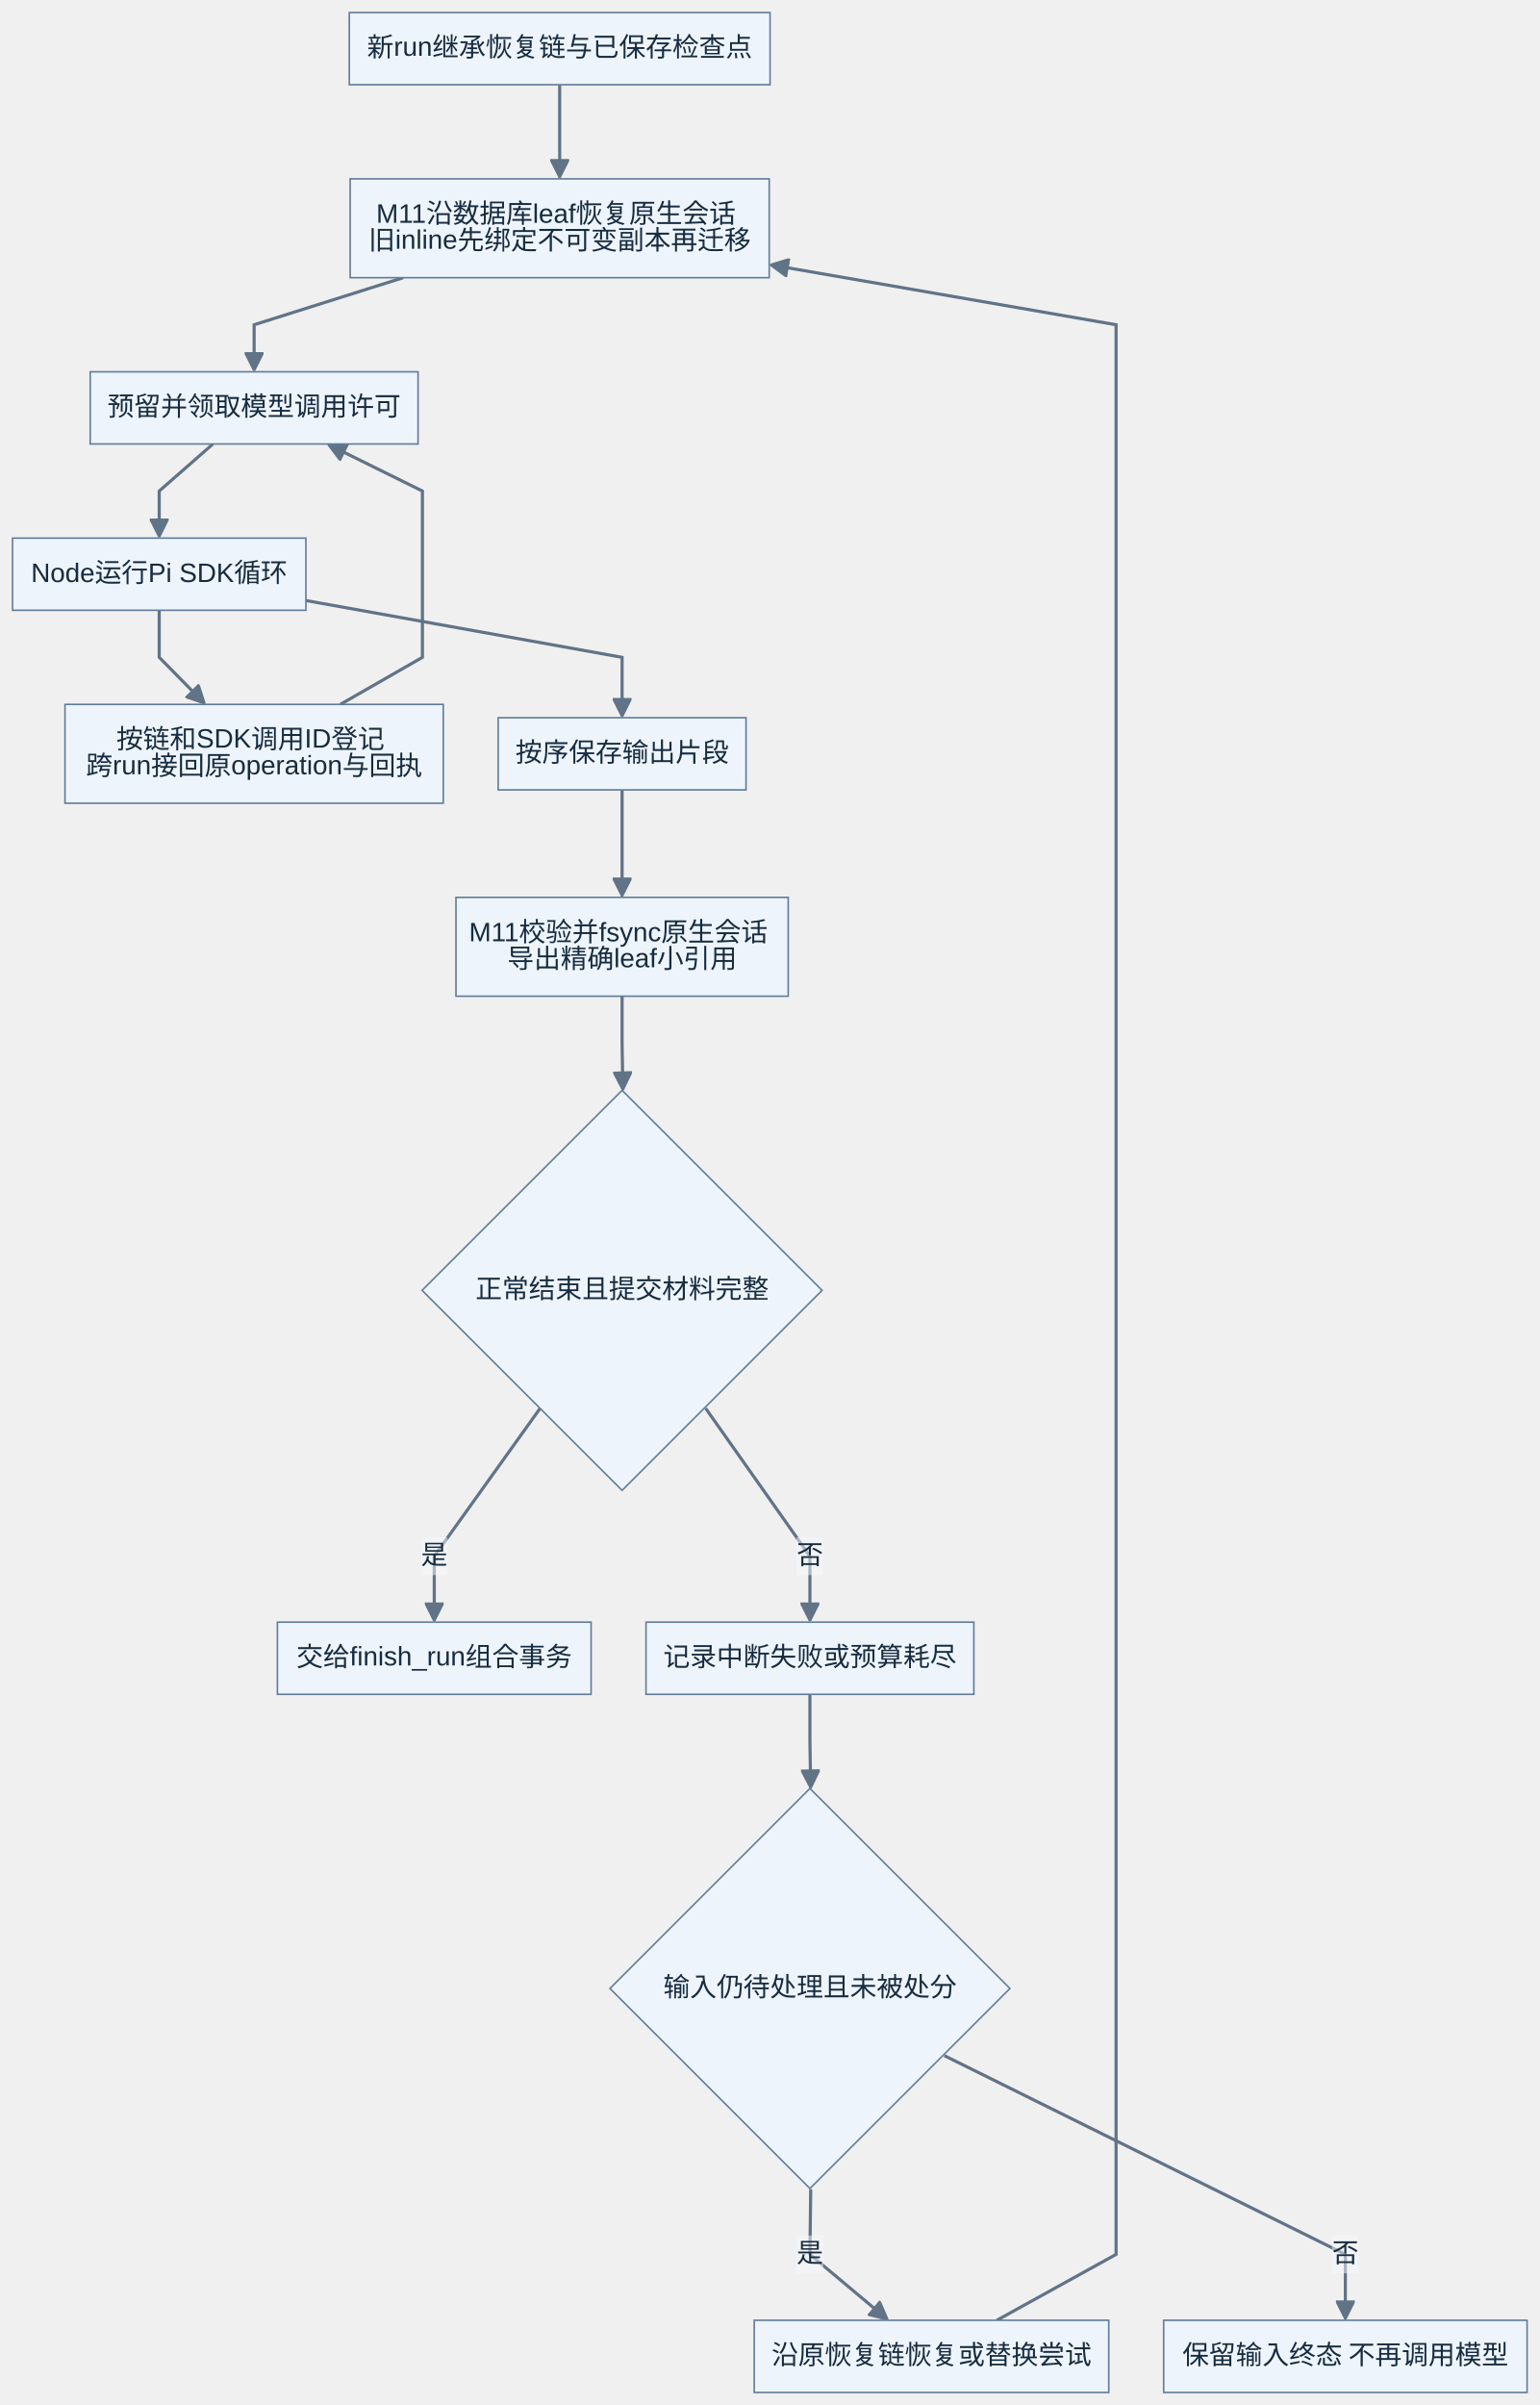
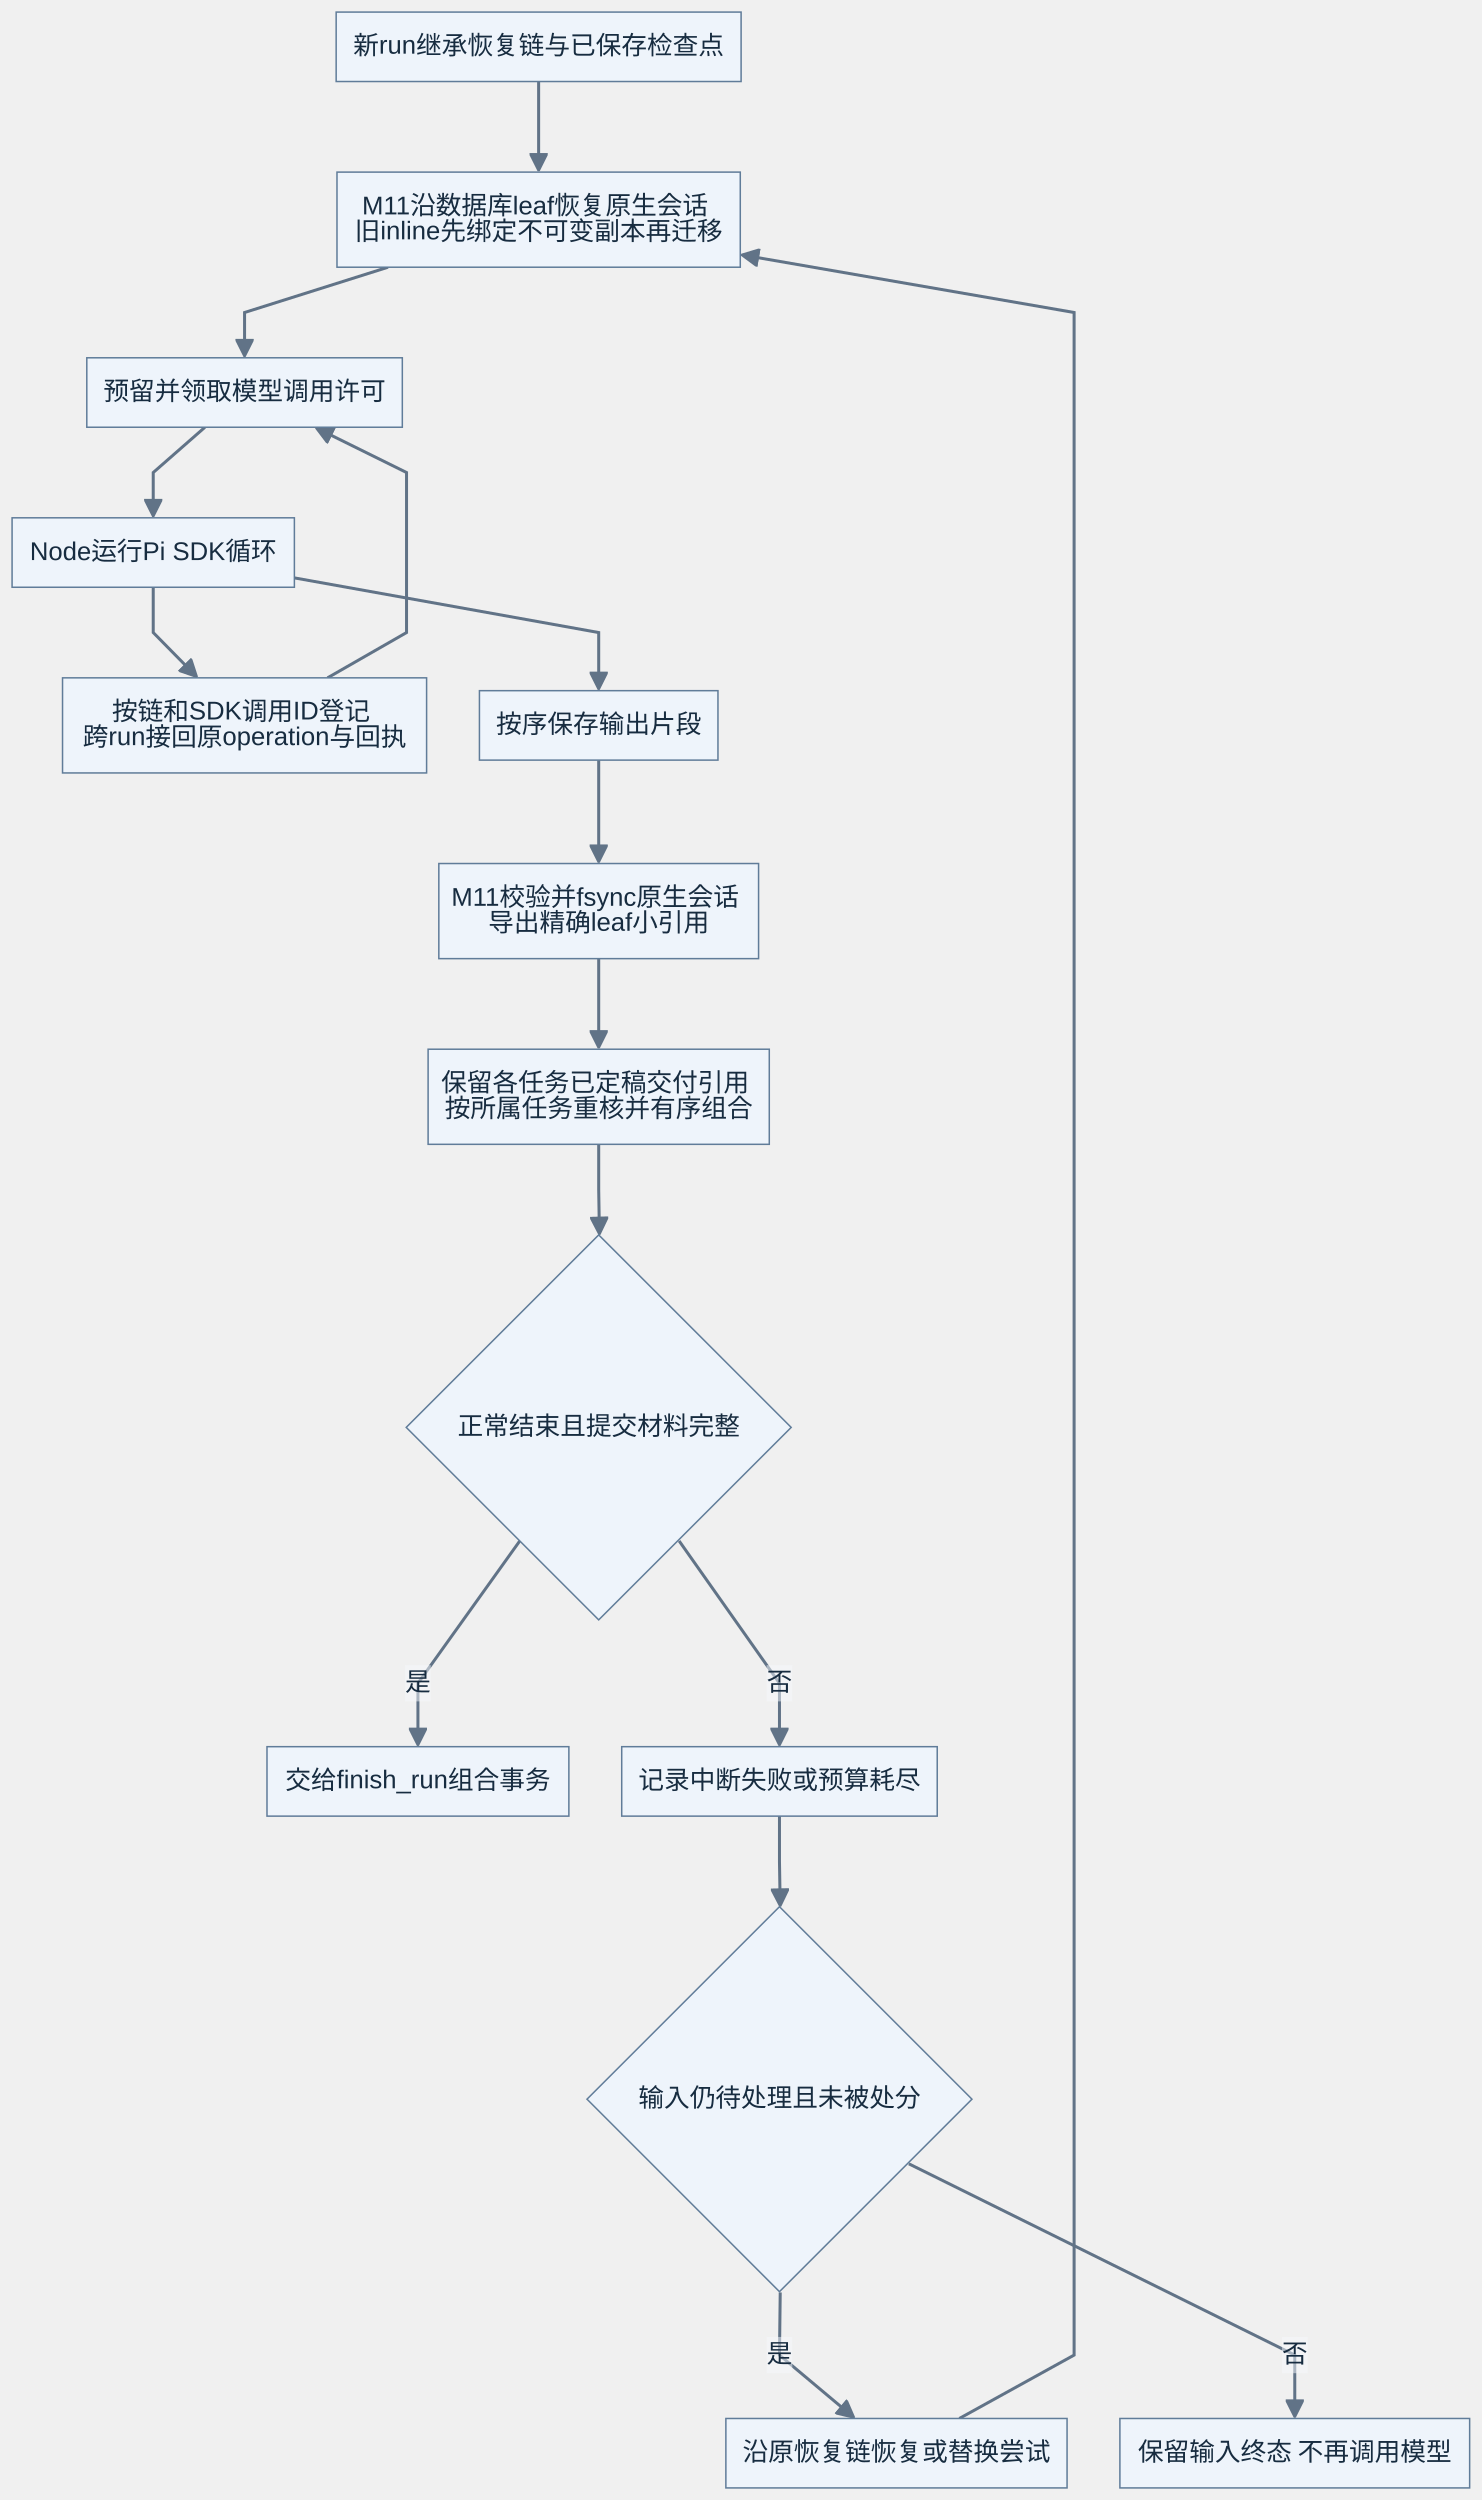
- <svg xmlns="http://www.w3.org/2000/svg" aria-roledescription="flowchart-v2" role="graphics-document document" viewBox="-8 -8 981.492 1533" height="1533" width="981.492" id="diagramF08">
+ <svg xmlns="http://www.w3.org/2000/svg" aria-roledescription="flowchart-v2" role="graphics-document document" viewBox="-8 -8 981.492 1656" height="1656" width="981.492" id="diagramF08">
  <style>#diagramF08{font-family:PingFang SC,Microsoft YaHei,Arial,sans-serif;font-size:17px;fill:#172c40;}#diagramF08 .error-icon{fill:#ffffff;}#diagramF08 .error-text{fill:#000000;stroke:#000000;}#diagramF08 .edge-thickness-normal{stroke-width:2px;}#diagramF08 .edge-thickness-thick{stroke-width:3.5px;}#diagramF08 .edge-pattern-solid{stroke-dasharray:0;}#diagramF08 .edge-pattern-dashed{stroke-dasharray:3;}#diagramF08 .edge-pattern-dotted{stroke-dasharray:2;}#diagramF08 .marker{fill:#617387;stroke:#617387;}#diagramF08 .marker.cross{stroke:#617387;}#diagramF08 svg{font-family:PingFang SC,Microsoft YaHei,Arial,sans-serif;font-size:17px;}#diagramF08 .label{font-family:PingFang SC,Microsoft YaHei,Arial,sans-serif;color:#172c40;}#diagramF08 .cluster-label text{fill:#000000;}#diagramF08 .cluster-label span,#diagramF08 p{color:#000000;}#diagramF08 .label text,#diagramF08 span,#diagramF08 p{fill:#172c40;color:#172c40;}#diagramF08 .node rect,#diagramF08 .node circle,#diagramF08 .node ellipse,#diagramF08 .node polygon,#diagramF08 .node path{fill:#eef4fb;stroke:#607c99;stroke-width:1px;}#diagramF08 .flowchart-label text{text-anchor:middle;}#diagramF08 .node .katex path{fill:#000;stroke:#000;stroke-width:1px;}#diagramF08 .node .label{text-align:center;}#diagramF08 .node.clickable{cursor:pointer;}#diagramF08 .arrowheadPath{fill:#0b0b0b;}#diagramF08 .edgePath .path{stroke:#617387;stroke-width:2.0px;}#diagramF08 .flowchart-link{stroke:#617387;fill:none;}#diagramF08 .edgeLabel{background-color:#f5f8fb;text-align:center;}#diagramF08 .edgeLabel rect{opacity:0.5;background-color:#f5f8fb;fill:#f5f8fb;}#diagramF08 .labelBkg{background-color:rgba(245, 248, 251, 0.5);}#diagramF08 .cluster rect{fill:#f7f9fc;stroke:#bccbd9;stroke-width:1px;}#diagramF08 .cluster text{fill:#000000;}#diagramF08 .cluster span,#diagramF08 p{color:#000000;}#diagramF08 div.mermaidTooltip{position:absolute;text-align:center;max-width:200px;padding:2px;font-family:PingFang SC,Microsoft YaHei,Arial,sans-serif;font-size:12px;background:#ffffff;border:1px solid hsl(0, 0%, 90%);border-radius:2px;pointer-events:none;z-index:100;}#diagramF08 .flowchartTitleText{text-anchor:middle;font-size:18px;fill:#172c40;}#diagramF08 :root{--mermaid-font-family:PingFang SC,Microsoft YaHei,Arial,sans-serif;}</style>
  <g>
    <marker orient="auto" markerHeight="12" markerWidth="12" markerUnits="userSpaceOnUse" refY="5" refX="6" viewBox="0 0 10 10" class="marker flowchart" id="diagramF08_flowchart-pointEnd">
      <path style="stroke-width: 1; stroke-dasharray: 1, 0;" class="arrowMarkerPath" d="M 0 0 L 10 5 L 0 10 z" />
    </marker>
    <marker orient="auto" markerHeight="12" markerWidth="12" markerUnits="userSpaceOnUse" refY="5" refX="4.5" viewBox="0 0 10 10" class="marker flowchart" id="diagramF08_flowchart-pointStart">
      <path style="stroke-width: 1; stroke-dasharray: 1, 0;" class="arrowMarkerPath" d="M 0 5 L 10 10 L 10 0 z" />
    </marker>
    <marker orient="auto" markerHeight="11" markerWidth="11" markerUnits="userSpaceOnUse" refY="5" refX="11" viewBox="0 0 10 10" class="marker flowchart" id="diagramF08_flowchart-circleEnd">
      <circle style="stroke-width: 1; stroke-dasharray: 1, 0;" class="arrowMarkerPath" r="5" cy="5" cx="5" />
    </marker>
    <marker orient="auto" markerHeight="11" markerWidth="11" markerUnits="userSpaceOnUse" refY="5" refX="-1" viewBox="0 0 10 10" class="marker flowchart" id="diagramF08_flowchart-circleStart">
      <circle style="stroke-width: 1; stroke-dasharray: 1, 0;" class="arrowMarkerPath" r="5" cy="5" cx="5" />
    </marker>
    <marker orient="auto" markerHeight="11" markerWidth="11" markerUnits="userSpaceOnUse" refY="5.2" refX="12" viewBox="0 0 11 11" class="marker cross flowchart" id="diagramF08_flowchart-crossEnd">
      <path style="stroke-width: 2; stroke-dasharray: 1, 0;" class="arrowMarkerPath" d="M 1,1 l 9,9 M 10,1 l -9,9" />
    </marker>
    <marker orient="auto" markerHeight="11" markerWidth="11" markerUnits="userSpaceOnUse" refY="5.2" refX="-1" viewBox="0 0 11 11" class="marker cross flowchart" id="diagramF08_flowchart-crossStart">
      <path style="stroke-width: 2; stroke-dasharray: 1, 0;" class="arrowMarkerPath" d="M 1,1 l 9,9 M 10,1 l -9,9" />
    </marker>
    <g class="root">
      <g class="clusters" />
      <g class="edgePaths">
        <path marker-end="url(#diagramF08_flowchart-pointEnd)" style="fill:none;" class="edge-thickness-normal edge-pattern-solid flowchart-link LS-A LE-Restore" id="L-A-Restore-0" d="M348.789,46L348.789,76L348.789,100.7" />
        <path marker-end="url(#diagramF08_flowchart-pointEnd)" style="fill:none;" class="edge-thickness-normal edge-pattern-solid flowchart-link LS-Restore LE-B" id="L-Restore-B-0" d="M249.019,169L154,199L154,223.7" />
        <path marker-end="url(#diagramF08_flowchart-pointEnd)" style="fill:none;" class="edge-thickness-normal edge-pattern-solid flowchart-link LS-B LE-C" id="L-B-C-0" d="M127.745,275L93.5,305L93.5,329.7" />
        <path marker-end="url(#diagramF08_flowchart-pointEnd)" style="fill:none;" class="edge-thickness-normal edge-pattern-solid flowchart-link LS-C LE-D" id="L-C-D-0" d="M93.5,381L93.5,411L119.295,437.222" />
        <path marker-end="url(#diagramF08_flowchart-pointEnd)" style="fill:none;" class="edge-thickness-normal edge-pattern-solid flowchart-link LS-D LE-B" id="L-D-B-0" d="M208.953,441L261.289,411L261.289,358L261.289,305L205.311,277.347" />
        <path marker-end="url(#diagramF08_flowchart-pointEnd)" style="fill:none;" class="edge-thickness-normal edge-pattern-solid flowchart-link LS-C LE-E" id="L-C-E-0" d="M187,374.794L388.578,411L388.578,444.2" />
        <path marker-end="url(#diagramF08_flowchart-pointEnd)" style="fill:none;" class="edge-thickness-normal edge-pattern-solid flowchart-link LS-E LE-Sync" id="L-E-Sync-0" d="M388.578,495.5L388.578,534L388.578,558.7" />
-         <path marker-end="url(#diagramF08_flowchart-pointEnd)" style="fill:none;" class="edge-thickness-normal edge-pattern-solid flowchart-link LS-Sync LE-F" id="L-Sync-F-0" d="M388.578,627L388.578,657L388.991,682.201" />
-         <path marker-end="url(#diagramF08_flowchart-pointEnd)" style="fill:none;" class="edge-thickness-normal edge-pattern-solid flowchart-link LS-F LE-G" id="L-F-G-0" d="M336.295,889.717L268.836,984L268.836,1020.7" />
-         <path marker-end="url(#diagramF08_flowchart-pointEnd)" style="fill:none;" class="edge-thickness-normal edge-pattern-solid flowchart-link LS-F LE-H" id="L-F-H-0" d="M441.861,889.717L508.32,984L508.32,1020.7" />
-         <path marker-end="url(#diagramF08_flowchart-pointEnd)" style="fill:none;" class="edge-thickness-normal edge-pattern-solid flowchart-link LS-H LE-I" id="L-H-I-0" d="M508.32,1072L508.32,1102L508.733,1127.201" />
-         <path marker-end="url(#diagramF08_flowchart-pointEnd)" style="fill:none;" class="edge-thickness-normal edge-pattern-solid flowchart-link LS-I LE-Retry" id="L-I-Retry-0" d="M508.82,1387.5L508.32,1429L554.336,1467.594" />
-         <path marker-end="url(#diagramF08_flowchart-pointEnd)" style="fill:none;" class="edge-thickness-normal edge-pattern-solid flowchart-link LS-I LE-Stop" id="L-I-Stop-0" d="M594.015,1302.306L849.656,1429L849.656,1465.7" />
-         <path marker-end="url(#diagramF08_flowchart-pointEnd)" style="fill:none;" class="edge-thickness-normal edge-pattern-solid flowchart-link LS-Retry LE-Restore" id="L-Retry-Restore-0" d="M627.457,1471L703.488,1429L703.488,1259.5L703.488,1102L703.488,1049L703.488,984L703.488,814.5L703.488,657L703.488,595.5L703.488,534L703.488,472.5L703.488,411L703.488,358L703.488,305L703.488,252L703.488,199L487.581,161.565" />
+         <path marker-end="url(#diagramF08_flowchart-pointEnd)" style="fill:none;" class="edge-thickness-normal edge-pattern-solid flowchart-link LS-Sync LE-Parts" id="L-Sync-Parts-0" d="M388.578,627L388.578,657L388.578,681.7" />
+         <path marker-end="url(#diagramF08_flowchart-pointEnd)" style="fill:none;" class="edge-thickness-normal edge-pattern-solid flowchart-link LS-Parts LE-F" id="L-Parts-F-0" d="M388.578,750L388.578,780L388.991,805.201" />
+         <path marker-end="url(#diagramF08_flowchart-pointEnd)" style="fill:none;" class="edge-thickness-normal edge-pattern-solid flowchart-link LS-F LE-G" id="L-F-G-0" d="M336.295,1012.717L268.836,1107L268.836,1143.7" />
+         <path marker-end="url(#diagramF08_flowchart-pointEnd)" style="fill:none;" class="edge-thickness-normal edge-pattern-solid flowchart-link LS-F LE-H" id="L-F-H-0" d="M441.861,1012.717L508.32,1107L508.32,1143.7" />
+         <path marker-end="url(#diagramF08_flowchart-pointEnd)" style="fill:none;" class="edge-thickness-normal edge-pattern-solid flowchart-link LS-H LE-I" id="L-H-I-0" d="M508.32,1195L508.32,1225L508.733,1250.201" />
+         <path marker-end="url(#diagramF08_flowchart-pointEnd)" style="fill:none;" class="edge-thickness-normal edge-pattern-solid flowchart-link LS-I LE-Retry" id="L-I-Retry-0" d="M508.82,1510.5L508.32,1552L554.336,1590.594" />
+         <path marker-end="url(#diagramF08_flowchart-pointEnd)" style="fill:none;" class="edge-thickness-normal edge-pattern-solid flowchart-link LS-I LE-Stop" id="L-I-Stop-0" d="M594.015,1425.306L849.656,1552L849.656,1588.7" />
+         <path marker-end="url(#diagramF08_flowchart-pointEnd)" style="fill:none;" class="edge-thickness-normal edge-pattern-solid flowchart-link LS-Retry LE-Restore" id="L-Retry-Restore-0" d="M627.457,1594L703.488,1552L703.488,1382.5L703.488,1225L703.488,1172L703.488,1107L703.488,937.5L703.488,780L703.488,718.5L703.488,657L703.488,595.5L703.488,534L703.488,472.5L703.488,411L703.488,358L703.488,305L703.488,252L703.488,199L487.581,161.565" />
      </g>
      <g class="edgeLabels">
        <g class="edgeLabel">
          <g transform="translate(0, 0)" class="label">
            <rect height="0" width="0" ry="0" rx="0" />
            <text style="">
              <tspan class="row" x="0" dy="1em" xml:space="preserve" />
            </text>
          </g>
        </g>
        <g class="edgeLabel">
          <g transform="translate(0, 0)" class="label">
            <rect height="0" width="0" ry="0" rx="0" />
            <text style="">
              <tspan class="row" x="0" dy="1em" xml:space="preserve" />
            </text>
          </g>
        </g>
        <g class="edgeLabel">
          <g transform="translate(0, 0)" class="label">
            <rect height="0" width="0" ry="0" rx="0" />
            <text style="">
              <tspan class="row" x="0" dy="1em" xml:space="preserve" />
            </text>
          </g>
        </g>
        <g class="edgeLabel">
          <g transform="translate(0, 0)" class="label">
            <rect height="0" width="0" ry="0" rx="0" />
            <text style="">
              <tspan class="row" x="0" dy="1em" xml:space="preserve" />
            </text>
          </g>
        </g>
        <g class="edgeLabel">
          <g transform="translate(0, 0)" class="label">
            <rect height="0" width="0" ry="0" rx="0" />
            <text style="">
              <tspan class="row" x="0" dy="1em" xml:space="preserve" />
            </text>
          </g>
        </g>
        <g class="edgeLabel">
          <g transform="translate(0, 0)" class="label">
            <rect height="0" width="0" ry="0" rx="0" />
            <text style="">
              <tspan class="row" x="0" dy="1em" xml:space="preserve" />
            </text>
          </g>
        </g>
        <g class="edgeLabel">
          <g transform="translate(0, 0)" class="label">
            <rect height="0" width="0" ry="0" rx="0" />
            <text style="">
              <tspan class="row" x="0" dy="1em" xml:space="preserve" />
            </text>
          </g>
        </g>
        <g class="edgeLabel">
          <g transform="translate(0, 0)" class="label">
            <rect height="0" width="0" ry="0" rx="0" />
            <text style="">
              <tspan class="row" x="0" dy="1em" xml:space="preserve" />
            </text>
          </g>
        </g>
-         <g transform="translate(268.8359, 984)" class="edgeLabel">
+         <g class="edgeLabel">
+           <g transform="translate(0, 0)" class="label">
+             <rect height="0" width="0" ry="0" rx="0" />
+             <text style="">
+               <tspan class="row" x="0" dy="1em" xml:space="preserve" />
+             </text>
+           </g>
+         </g>
+         <g transform="translate(268.8359, 1107)" class="edgeLabel">
          <g transform="translate(-8.5, -12)" class="label">
            <rect height="24" width="17" ry="0" rx="0" />
            <text style="">
              <tspan class="row" x="0" dy="1em" xml:space="preserve">是</tspan>
            </text>
          </g>
        </g>
-         <g transform="translate(508.3203, 984)" class="edgeLabel">
+         <g transform="translate(508.3203, 1107)" class="edgeLabel">
          <g transform="translate(-8.5, -12)" class="label">
            <rect height="24" width="17" ry="0" rx="0" />
            <text style="">
              <tspan class="row" x="0" dy="1em" xml:space="preserve">否</tspan>
            </text>
          </g>
        </g>
        <g class="edgeLabel">
          <g transform="translate(0, 0)" class="label">
            <rect height="0" width="0" ry="0" rx="0" />
            <text style="">
              <tspan class="row" x="0" dy="1em" xml:space="preserve" />
            </text>
          </g>
        </g>
-         <g transform="translate(508.3203, 1429)" class="edgeLabel">
+         <g transform="translate(508.3203, 1552)" class="edgeLabel">
          <g transform="translate(-8.5, -12)" class="label">
            <rect height="24" width="17" ry="0" rx="0" />
            <text style="">
              <tspan class="row" x="0" dy="1em" xml:space="preserve">是</tspan>
            </text>
          </g>
        </g>
-         <g transform="translate(849.6562, 1429)" class="edgeLabel">
+         <g transform="translate(849.6562, 1552)" class="edgeLabel">
          <g transform="translate(-8.5, -12)" class="label">
            <rect height="24" width="17" ry="0" rx="0" />
            <text style="">
              <tspan class="row" x="0" dy="1em" xml:space="preserve">否</tspan>
            </text>
          </g>
        </g>
        <g class="edgeLabel">
          <g transform="translate(0, 0)" class="label">
            <rect height="0" width="0" ry="0" rx="0" />
            <text style="">
              <tspan class="row" x="0" dy="1em" xml:space="preserve" />
            </text>
          </g>
        </g>
      </g>
      <g class="nodes">
-         <g transform="translate(348.7891, 23)" data-id="A" data-node="true" id="flowchart-A-354" class="node default default flowchart-label">
+         <g transform="translate(348.7891, 23)" data-id="A" data-node="true" id="flowchart-A-365" class="node default default flowchart-label">
          <rect height="46" width="268.234" y="-23" x="-134.117" ry="0" rx="0" style="" class="basic label-container" />
          <g transform="translate(0, -12)" style="" class="label">
            <rect />
            <text style="">
              <tspan class="row" x="0" dy="1em" xml:space="preserve">新run继承恢复链与已保存检查点</tspan>
            </text>
          </g>
        </g>
-         <g transform="translate(348.7891, 137.5)" data-id="Restore" data-node="true" id="flowchart-Restore-355" class="node default default flowchart-label">
+         <g transform="translate(348.7891, 137.5)" data-id="Restore" data-node="true" id="flowchart-Restore-366" class="node default default flowchart-label">
          <rect height="63" width="267.141" y="-31.5" x="-133.57" ry="0" rx="0" style="" class="basic label-container" />
          <g transform="translate(0, -20.5)" style="" class="label">
            <rect />
            <text style="">
              <tspan class="row" x="0" dy="1em" xml:space="preserve">M11沿数据库leaf恢复原生会话</tspan>
              <tspan class="row" x="0" dy="1em" xml:space="preserve">旧inline先绑定不可变副本再迁移</tspan>
            </text>
          </g>
        </g>
-         <g transform="translate(154, 252)" data-id="B" data-node="true" id="flowchart-B-357" class="node default default flowchart-label">
+         <g transform="translate(154, 252)" data-id="B" data-node="true" id="flowchart-B-368" class="node default default flowchart-label">
          <rect height="46" width="209" y="-23" x="-104.5" ry="0" rx="0" style="" class="basic label-container" />
          <g transform="translate(0, -12)" style="" class="label">
            <rect />
            <text style="">
              <tspan class="row" x="0" dy="1em" xml:space="preserve">预留并领取模型调用许可</tspan>
            </text>
          </g>
        </g>
-         <g transform="translate(93.5, 358)" data-id="C" data-node="true" id="flowchart-C-359" class="node default default flowchart-label">
+         <g transform="translate(93.5, 358)" data-id="C" data-node="true" id="flowchart-C-370" class="node default default flowchart-label">
          <rect height="46" width="187" y="-23" x="-93.5" ry="0" rx="0" style="" class="basic label-container" />
          <g transform="translate(0, -12)" style="" class="label">
            <rect />
            <text style="">
              <tspan class="row" x="0" dy="1em" xml:space="preserve">Node运行Pi SDK循环</tspan>
            </text>
          </g>
        </g>
-         <g transform="translate(154, 472.5)" data-id="D" data-node="true" id="flowchart-D-361" class="node default default flowchart-label">
+         <g transform="translate(154, 472.5)" data-id="D" data-node="true" id="flowchart-D-372" class="node default default flowchart-label">
          <rect height="63" width="241.156" y="-31.5" x="-120.578" ry="0" rx="0" style="" class="basic label-container" />
          <g transform="translate(0, -20.5)" style="" class="label">
            <rect />
            <text style="">
              <tspan class="row" x="0" dy="1em" xml:space="preserve">按链和SDK调用ID登记</tspan>
              <tspan class="row" x="0" dy="1em" xml:space="preserve">跨run接回原operation与回执</tspan>
            </text>
          </g>
        </g>
-         <g transform="translate(388.5781, 472.5)" data-id="E" data-node="true" id="flowchart-E-365" class="node default default flowchart-label">
+         <g transform="translate(388.5781, 472.5)" data-id="E" data-node="true" id="flowchart-E-376" class="node default default flowchart-label">
          <rect height="46" width="158" y="-23" x="-79" ry="0" rx="0" style="" class="basic label-container" />
          <g transform="translate(0, -12)" style="" class="label">
            <rect />
            <text style="">
              <tspan class="row" x="0" dy="1em" xml:space="preserve">按序保存输出片段</tspan>
            </text>
          </g>
        </g>
-         <g transform="translate(388.5781, 595.5)" data-id="Sync" data-node="true" id="flowchart-Sync-367" class="node default default flowchart-label">
+         <g transform="translate(388.5781, 595.5)" data-id="Sync" data-node="true" id="flowchart-Sync-378" class="node default default flowchart-label">
          <rect height="63" width="211.797" y="-31.5" x="-105.898" ry="0" rx="0" style="" class="basic label-container" />
          <g transform="translate(0, -20.5)" style="" class="label">
            <rect />
            <text style="">
              <tspan class="row" x="0" dy="1em" xml:space="preserve">M11校验并fsync原生会话</tspan>
              <tspan class="row" x="0" dy="1em" xml:space="preserve">导出精确leaf小引用</tspan>
            </text>
          </g>
        </g>
-         <g transform="translate(388.5781, 814.5)" data-id="F" data-node="true" id="flowchart-F-369" class="node default default flowchart-label">
+         <g transform="translate(388.5781, 718.5)" data-id="Parts" data-node="true" id="flowchart-Parts-380" class="node default default flowchart-label">
+           <rect height="63" width="226" y="-31.5" x="-113" ry="0" rx="0" style="" class="basic label-container" />
+           <g transform="translate(0, -20.5)" style="" class="label">
+             <rect />
+             <text style="">
+               <tspan class="row" x="0" dy="1em" xml:space="preserve">保留各任务已定稿交付引用</tspan>
+               <tspan class="row" x="0" dy="1em" xml:space="preserve">按所属任务重核并有序组合</tspan>
+             </text>
+           </g>
+         </g>
+         <g transform="translate(388.5781, 937.5)" data-id="F" data-node="true" id="flowchart-F-382" class="node default default flowchart-label">
          <polygon style="" transform="translate(-127.5,127.5)" class="label-container" points="127.5,0 255,-127.5 127.5,-255 0,-127.5" />
          <g transform="translate(0, -12)" style="" class="label">
            <rect />
            <text style="">
              <tspan class="row" x="0" dy="1em" xml:space="preserve">正常结束且提交材料完整</tspan>
            </text>
          </g>
        </g>
-         <g transform="translate(268.8359, 1049)" data-id="G" data-node="true" id="flowchart-G-371" class="node default default flowchart-label">
+         <g transform="translate(268.8359, 1172)" data-id="G" data-node="true" id="flowchart-G-384" class="node default default flowchart-label">
          <rect height="46" width="199.969" y="-23" x="-99.984" ry="0" rx="0" style="" class="basic label-container" />
          <g transform="translate(0, -12)" style="" class="label">
            <rect />
            <text style="">
              <tspan class="row" x="0" dy="1em" xml:space="preserve">交给finish_run组合事务</tspan>
            </text>
          </g>
        </g>
-         <g transform="translate(508.3203, 1049)" data-id="H" data-node="true" id="flowchart-H-373" class="node default default flowchart-label">
+         <g transform="translate(508.3203, 1172)" data-id="H" data-node="true" id="flowchart-H-386" class="node default default flowchart-label">
          <rect height="46" width="209" y="-23" x="-104.5" ry="0" rx="0" style="" class="basic label-container" />
          <g transform="translate(0, -12)" style="" class="label">
            <rect />
            <text style="">
              <tspan class="row" x="0" dy="1em" xml:space="preserve">记录中断失败或预算耗尽</tspan>
            </text>
          </g>
        </g>
-         <g transform="translate(508.3203, 1259.5)" data-id="I" data-node="true" id="flowchart-I-375" class="node default default flowchart-label">
+         <g transform="translate(508.3203, 1382.5)" data-id="I" data-node="true" id="flowchart-I-388" class="node default default flowchart-label">
          <polygon style="" transform="translate(-127.5,127.5)" class="label-container" points="127.5,0 255,-127.5 127.5,-255 0,-127.5" />
          <g transform="translate(0, -12)" style="" class="label">
            <rect />
            <text style="">
              <tspan class="row" x="0" dy="1em" xml:space="preserve">输入仍待处理且未被处分</tspan>
            </text>
          </g>
        </g>
-         <g transform="translate(585.8203, 1494)" data-id="Retry" data-node="true" id="flowchart-Retry-377" class="node default default flowchart-label">
+         <g transform="translate(585.8203, 1617)" data-id="Retry" data-node="true" id="flowchart-Retry-390" class="node default default flowchart-label">
          <rect height="46" width="226" y="-23" x="-113" ry="0" rx="0" style="" class="basic label-container" />
          <g transform="translate(0, -12)" style="" class="label">
            <rect />
            <text style="">
              <tspan class="row" x="0" dy="1em" xml:space="preserve">沿原恢复链恢复或替换尝试</tspan>
            </text>
          </g>
        </g>
-         <g transform="translate(849.6562, 1494)" data-id="Stop" data-node="true" id="flowchart-Stop-379" class="node default default flowchart-label">
+         <g transform="translate(849.6562, 1617)" data-id="Stop" data-node="true" id="flowchart-Stop-392" class="node default default flowchart-label">
          <rect height="46" width="231.672" y="-23" x="-115.836" ry="0" rx="0" style="" class="basic label-container" />
          <g transform="translate(0, -12)" style="" class="label">
            <rect />
            <text style="">
              <tspan class="row" x="0" dy="1em" xml:space="preserve">保留输入终态 不再调用模型</tspan>
            </text>
          </g>
        </g>
      </g>
    </g>
  </g>
</svg>
